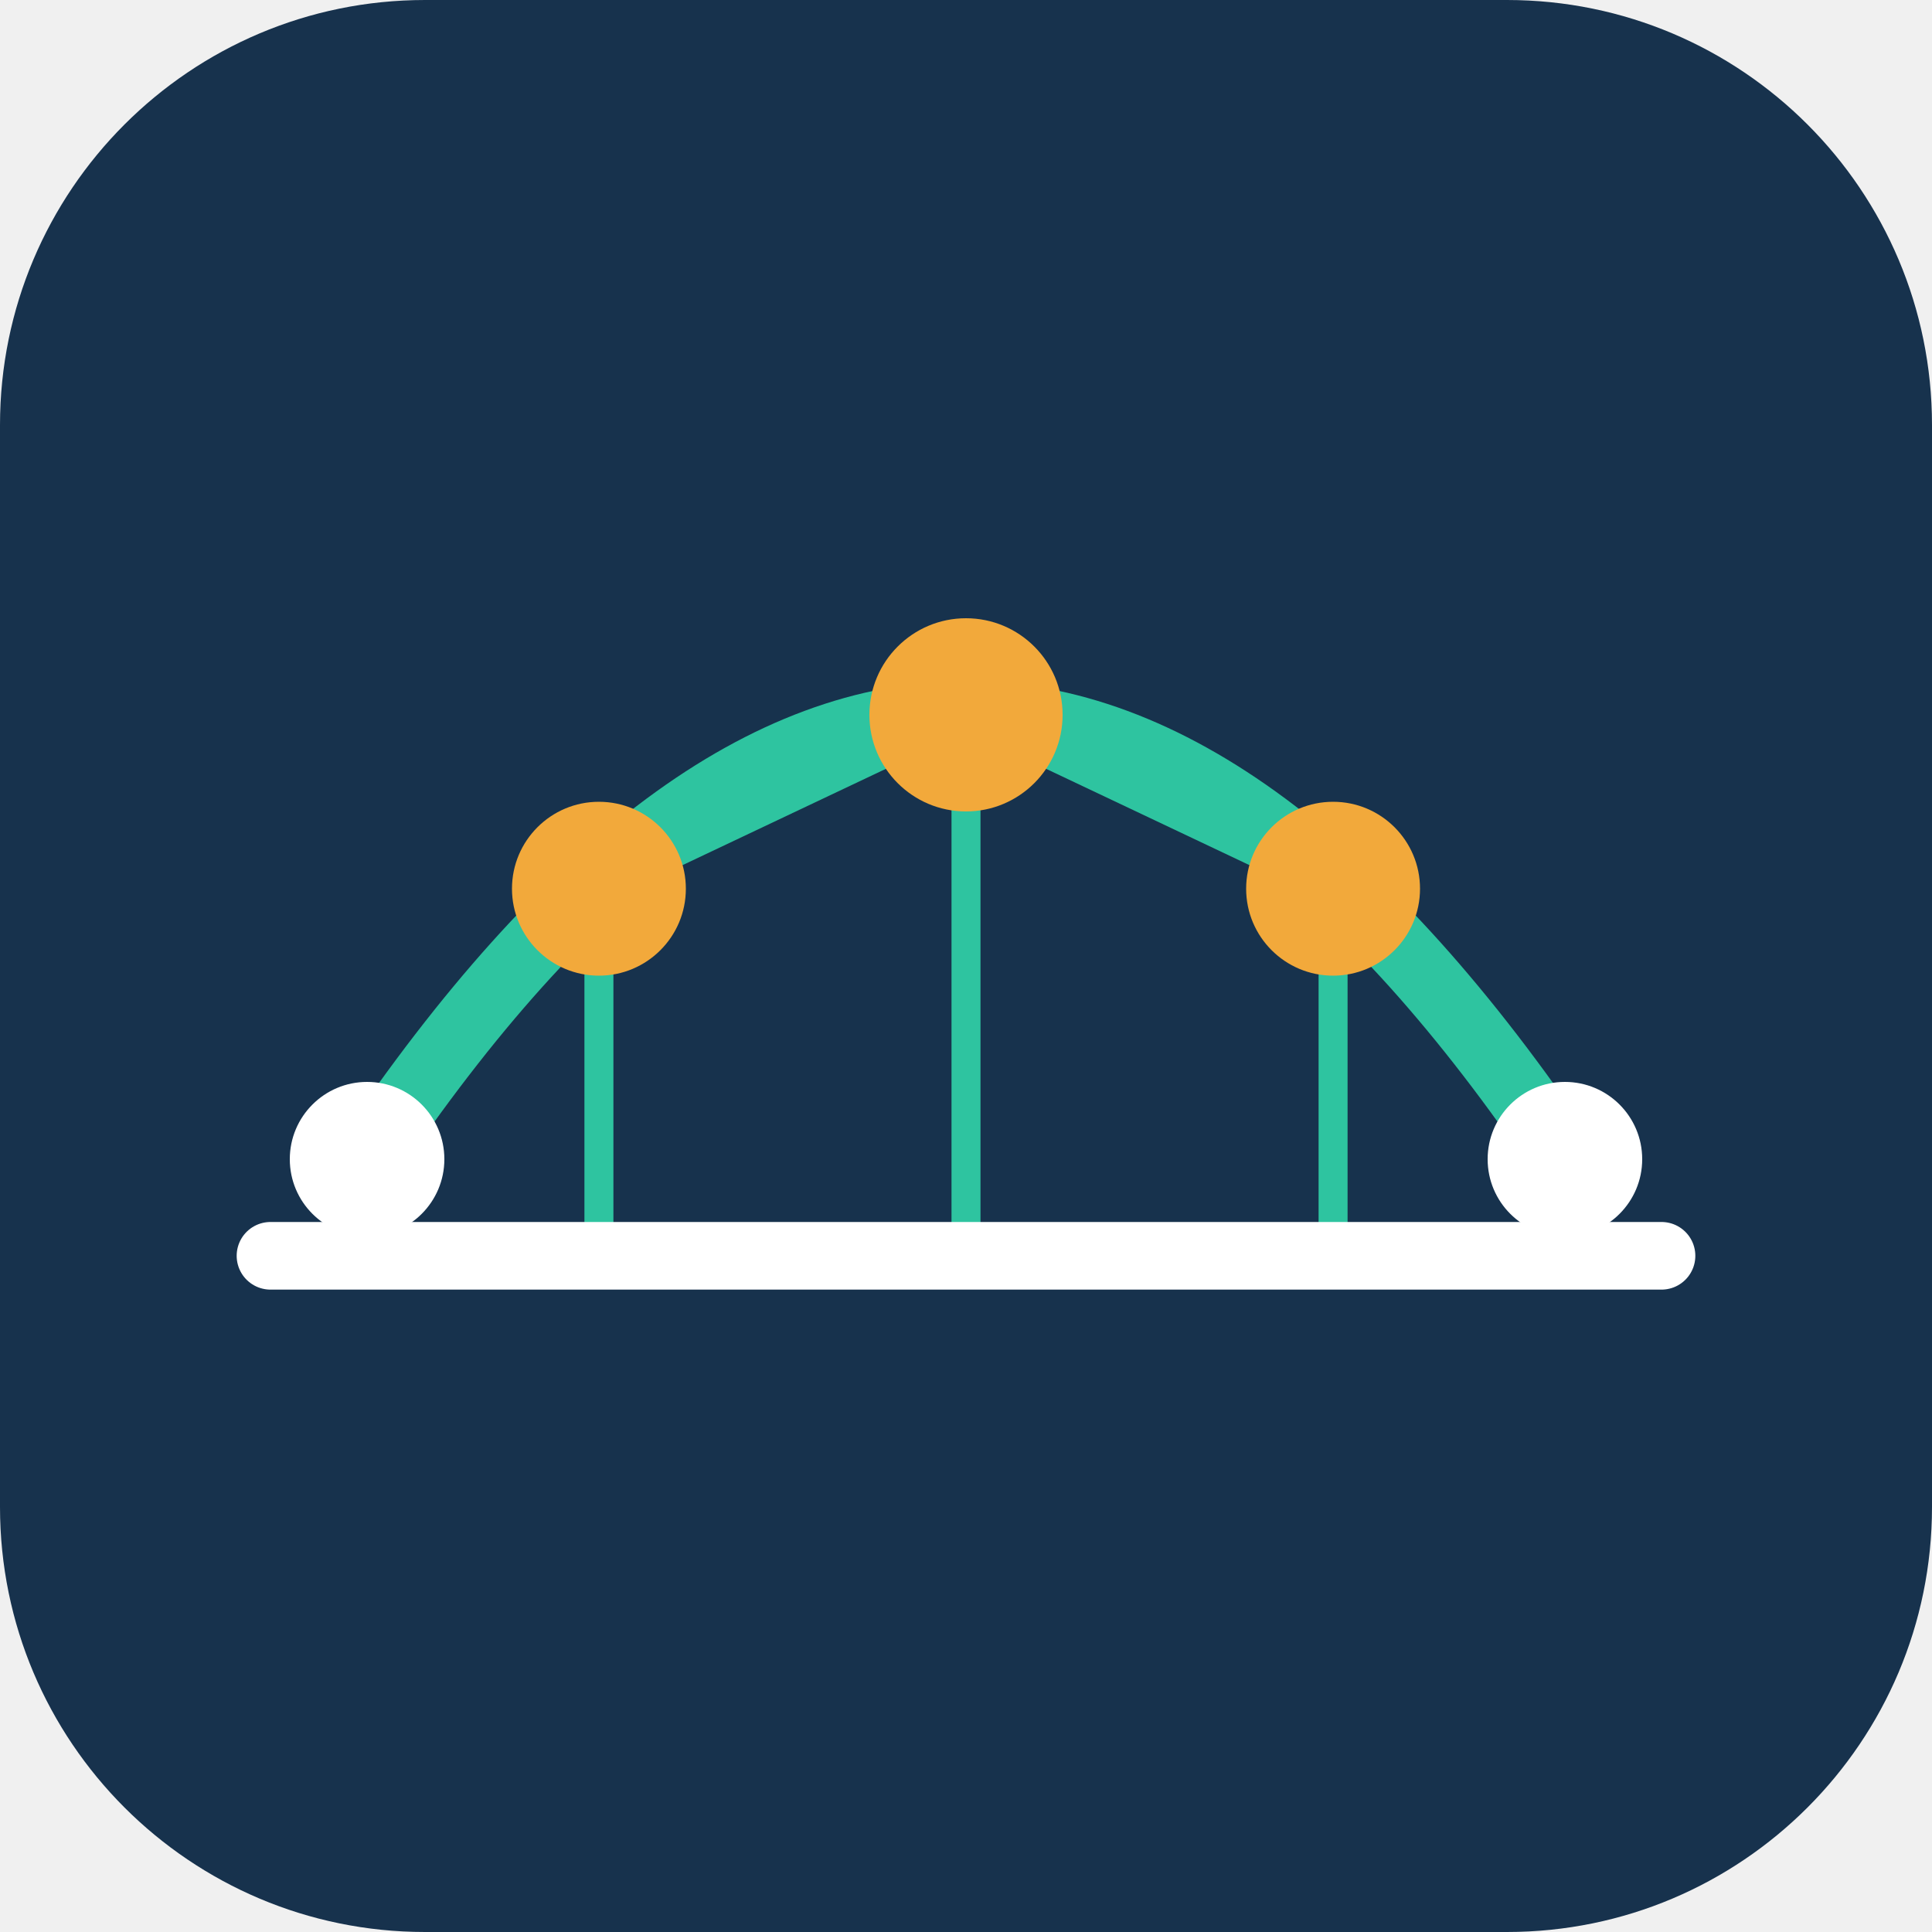
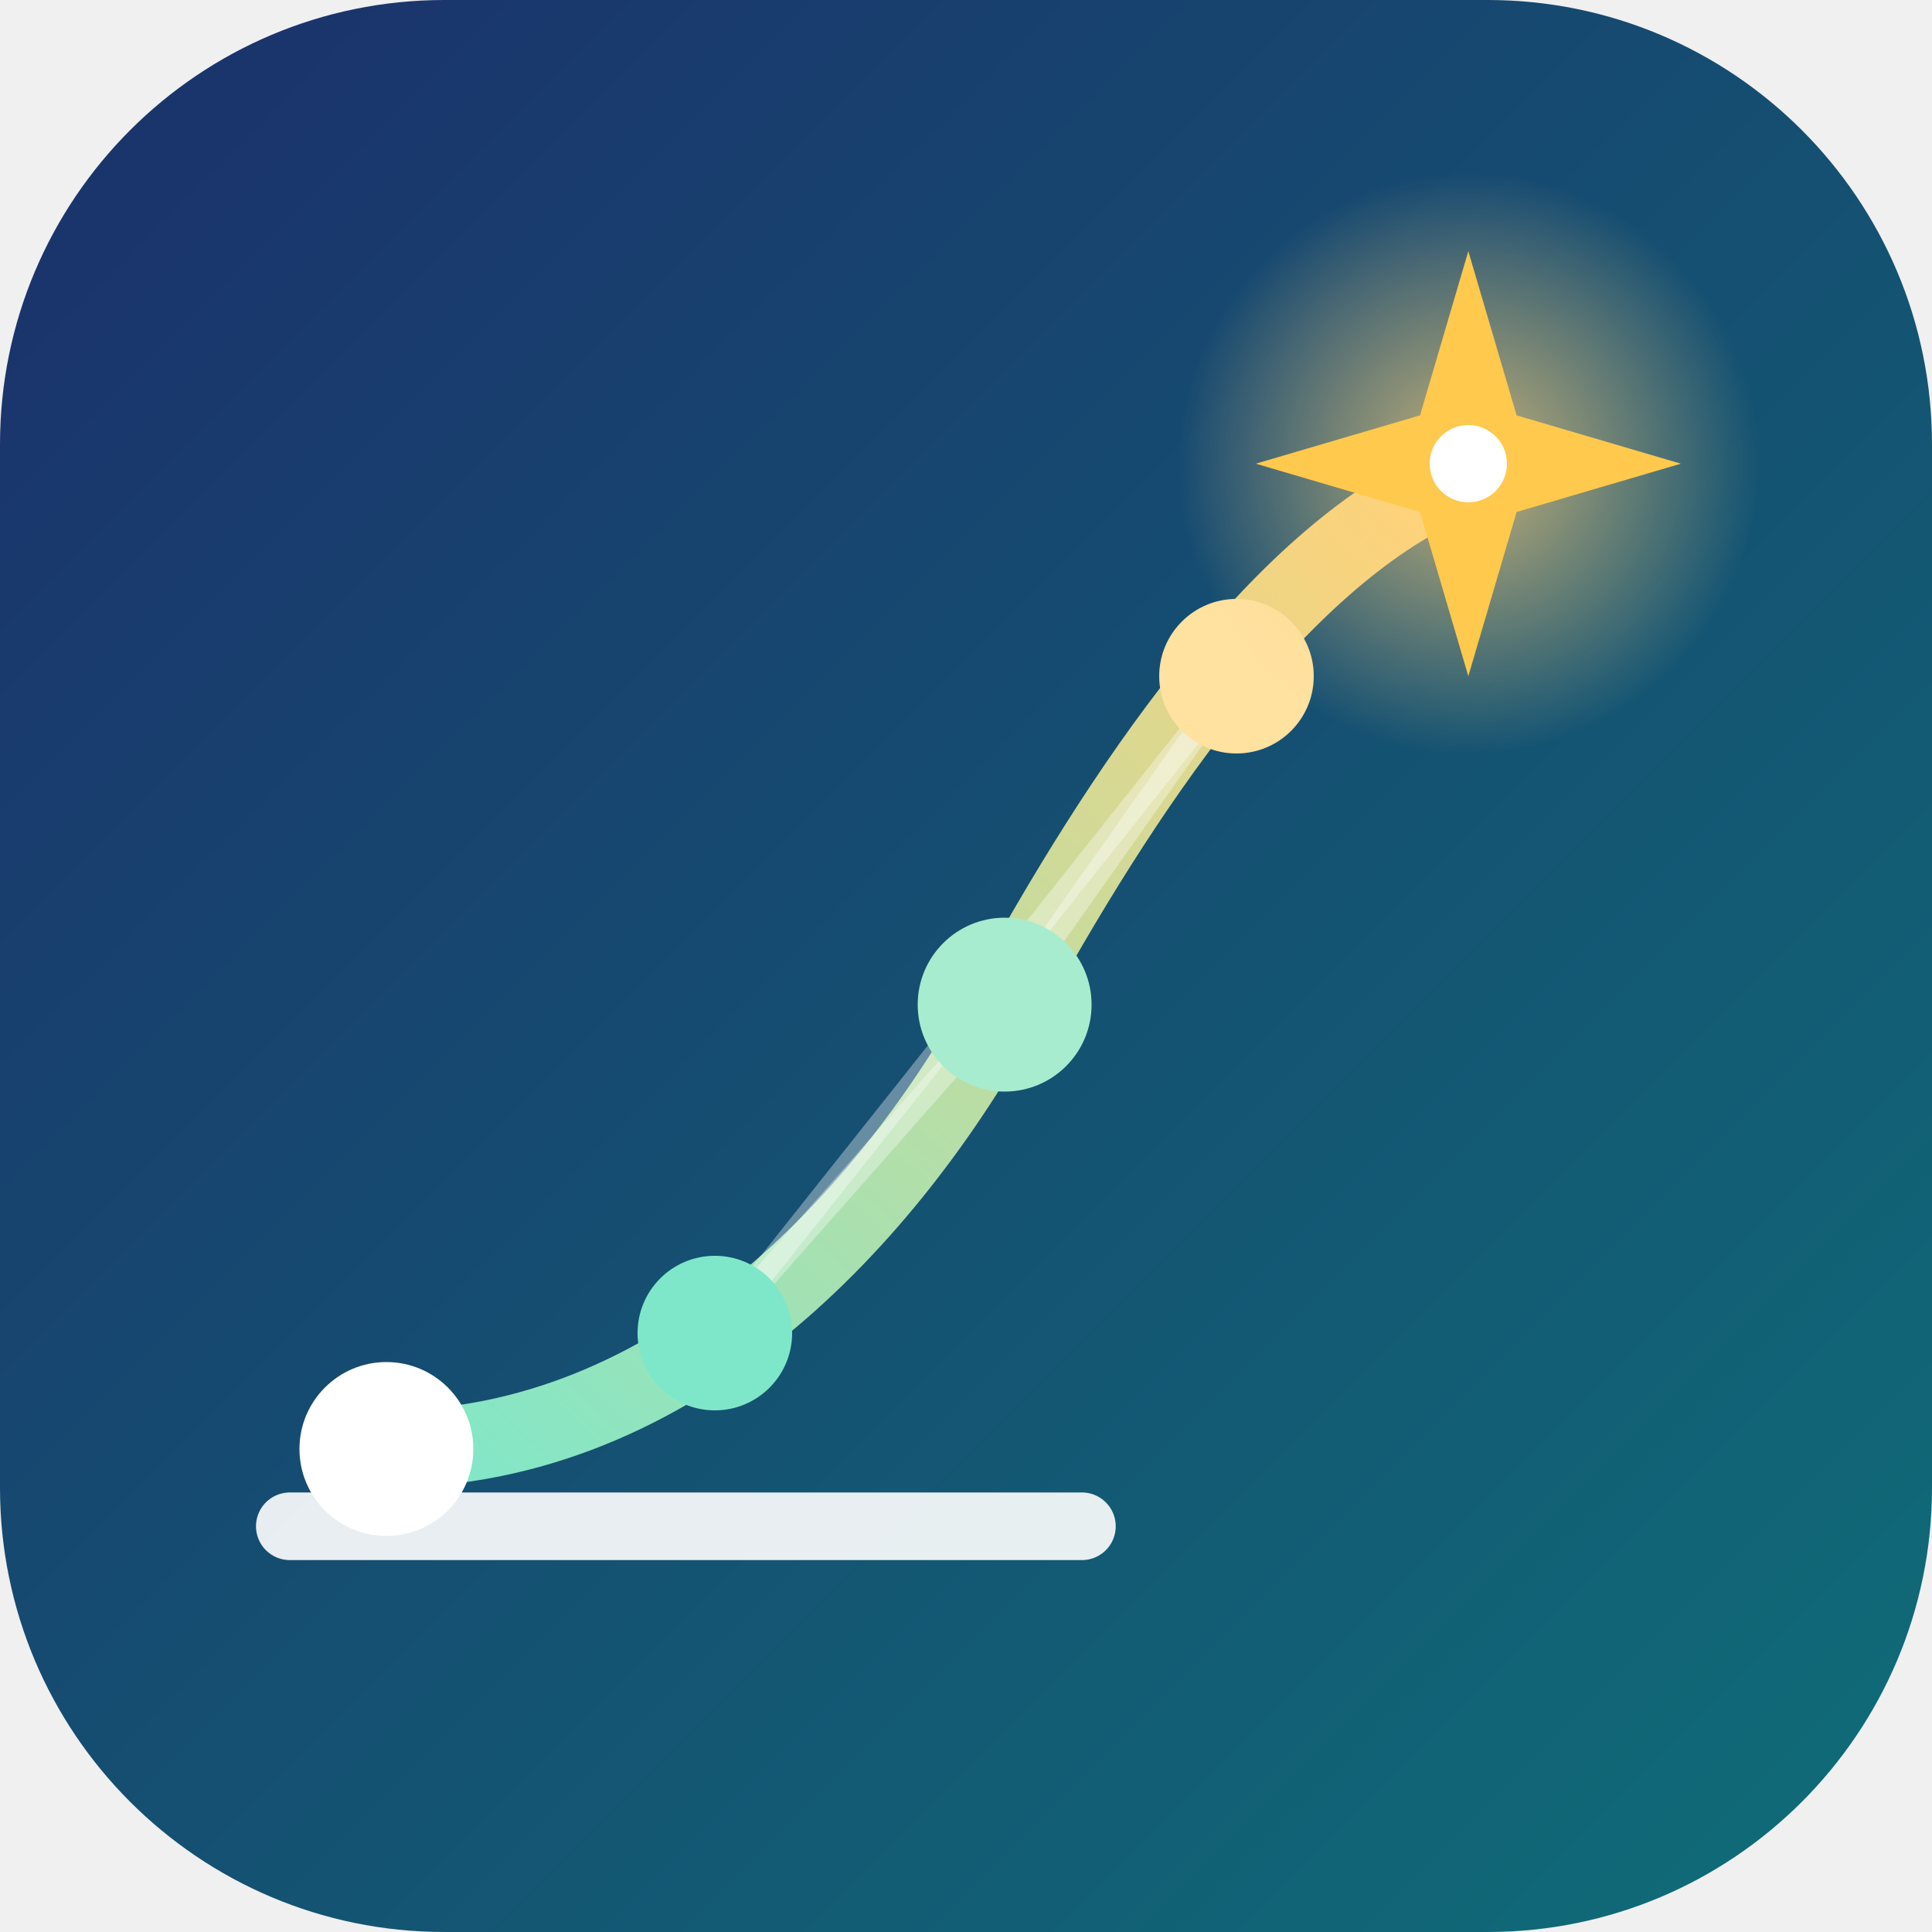
<svg xmlns="http://www.w3.org/2000/svg" viewBox="0 0 200 200" width="200" height="200">
-   <rect x="0" y="0" width="200" height="200" rx="44" fill="#17324d" />
-   <g transform="translate(0,-12)">
-     <path d="M38 132 Q100 40 162 132" fill="none" stroke="#2ec4a0" stroke-width="7" stroke-linecap="round" />
-     <g stroke="#2ec4a0" stroke-width="3">
-       <line x1="62" y1="104" x2="62" y2="140" />
-       <line x1="100" y1="86" x2="100" y2="140" />
-       <line x1="138" y1="104" x2="138" y2="140" />
-       <line x1="62" y1="104" x2="100" y2="86" />
-       <line x1="100" y1="86" x2="138" y2="104" />
-     </g>
-     <line x1="28" y1="142" x2="172" y2="142" stroke="#ffffff" stroke-width="7" stroke-linecap="round" />
-     <g fill="#f2a93b">
-       <circle cx="62" cy="104" r="9" />
-       <circle cx="100" cy="86" r="10" />
-       <circle cx="138" cy="104" r="9" />
-     </g>
-     <g fill="#ffffff">
-       <circle cx="38" cy="132" r="8" />
-       <circle cx="162" cy="132" r="8" />
-     </g>
+   <defs>
+     <linearGradient id="bg" x1="0" y1="0" x2="1" y2="1">
+       <stop offset="0" stop-color="#1b2f6b" />
+       <stop offset="1" stop-color="#0f6e78" />
+     </linearGradient>
+     <linearGradient id="arc" x1="0" y1="1" x2="1" y2="0">
+       <stop offset="0" stop-color="#7fe7c9" />
+       <stop offset="1" stop-color="#ffd27a" />
+     </linearGradient>
+     <radialGradient id="glow">
+       <stop offset="0" stop-color="#ffd27a" stop-opacity="0.75" />
+       <stop offset="1" stop-color="#ffd27a" stop-opacity="0" />
+     </radialGradient>
+     <linearGradient id="word" x1="0" y1="0" x2="1" y2="0">
+       <stop offset="0" stop-color="#12a58a" />
+       <stop offset="1" stop-color="#1b7fc4" />
+     </linearGradient>
+   </defs>
+   <rect width="200" height="200" rx="46" fill="url(#bg)" />
+   <line x1="30" y1="158" x2="112" y2="158" stroke="#ffffff" stroke-width="7" stroke-linecap="round" opacity="0.9" />
+   <path d="M40 150 C 70 150, 92 126, 104 104 S 132 58, 150 50" fill="none" stroke="url(#arc)" stroke-width="8" stroke-linecap="round" />
+   <g stroke="#ffffff" stroke-opacity="0.35" stroke-width="2.5">
+     <line x1="74" y1="138" x2="104" y2="104" />
+     <line x1="104" y1="104" x2="128" y2="70" />
+     <line x1="74" y1="138" x2="128" y2="70" />
  </g>
+   <circle cx="40" cy="150" r="9" fill="#ffffff" />
+   <circle cx="74" cy="138" r="8" fill="#7fe7c9" />
+   <circle cx="104" cy="104" r="9" fill="#a8eccf" />
+   <circle cx="128" cy="70" r="8" fill="#ffe1a0" />
+   <circle cx="152" cy="48" r="30" fill="url(#glow)" />
+   <path d="M152 26 L157 43 L174 48 L157 53 L152 70 L147 53 L130 48 L147 43 Z" fill="#ffc94d" />
+   <circle cx="152" cy="48" r="4" fill="#ffffff" />
</svg>
